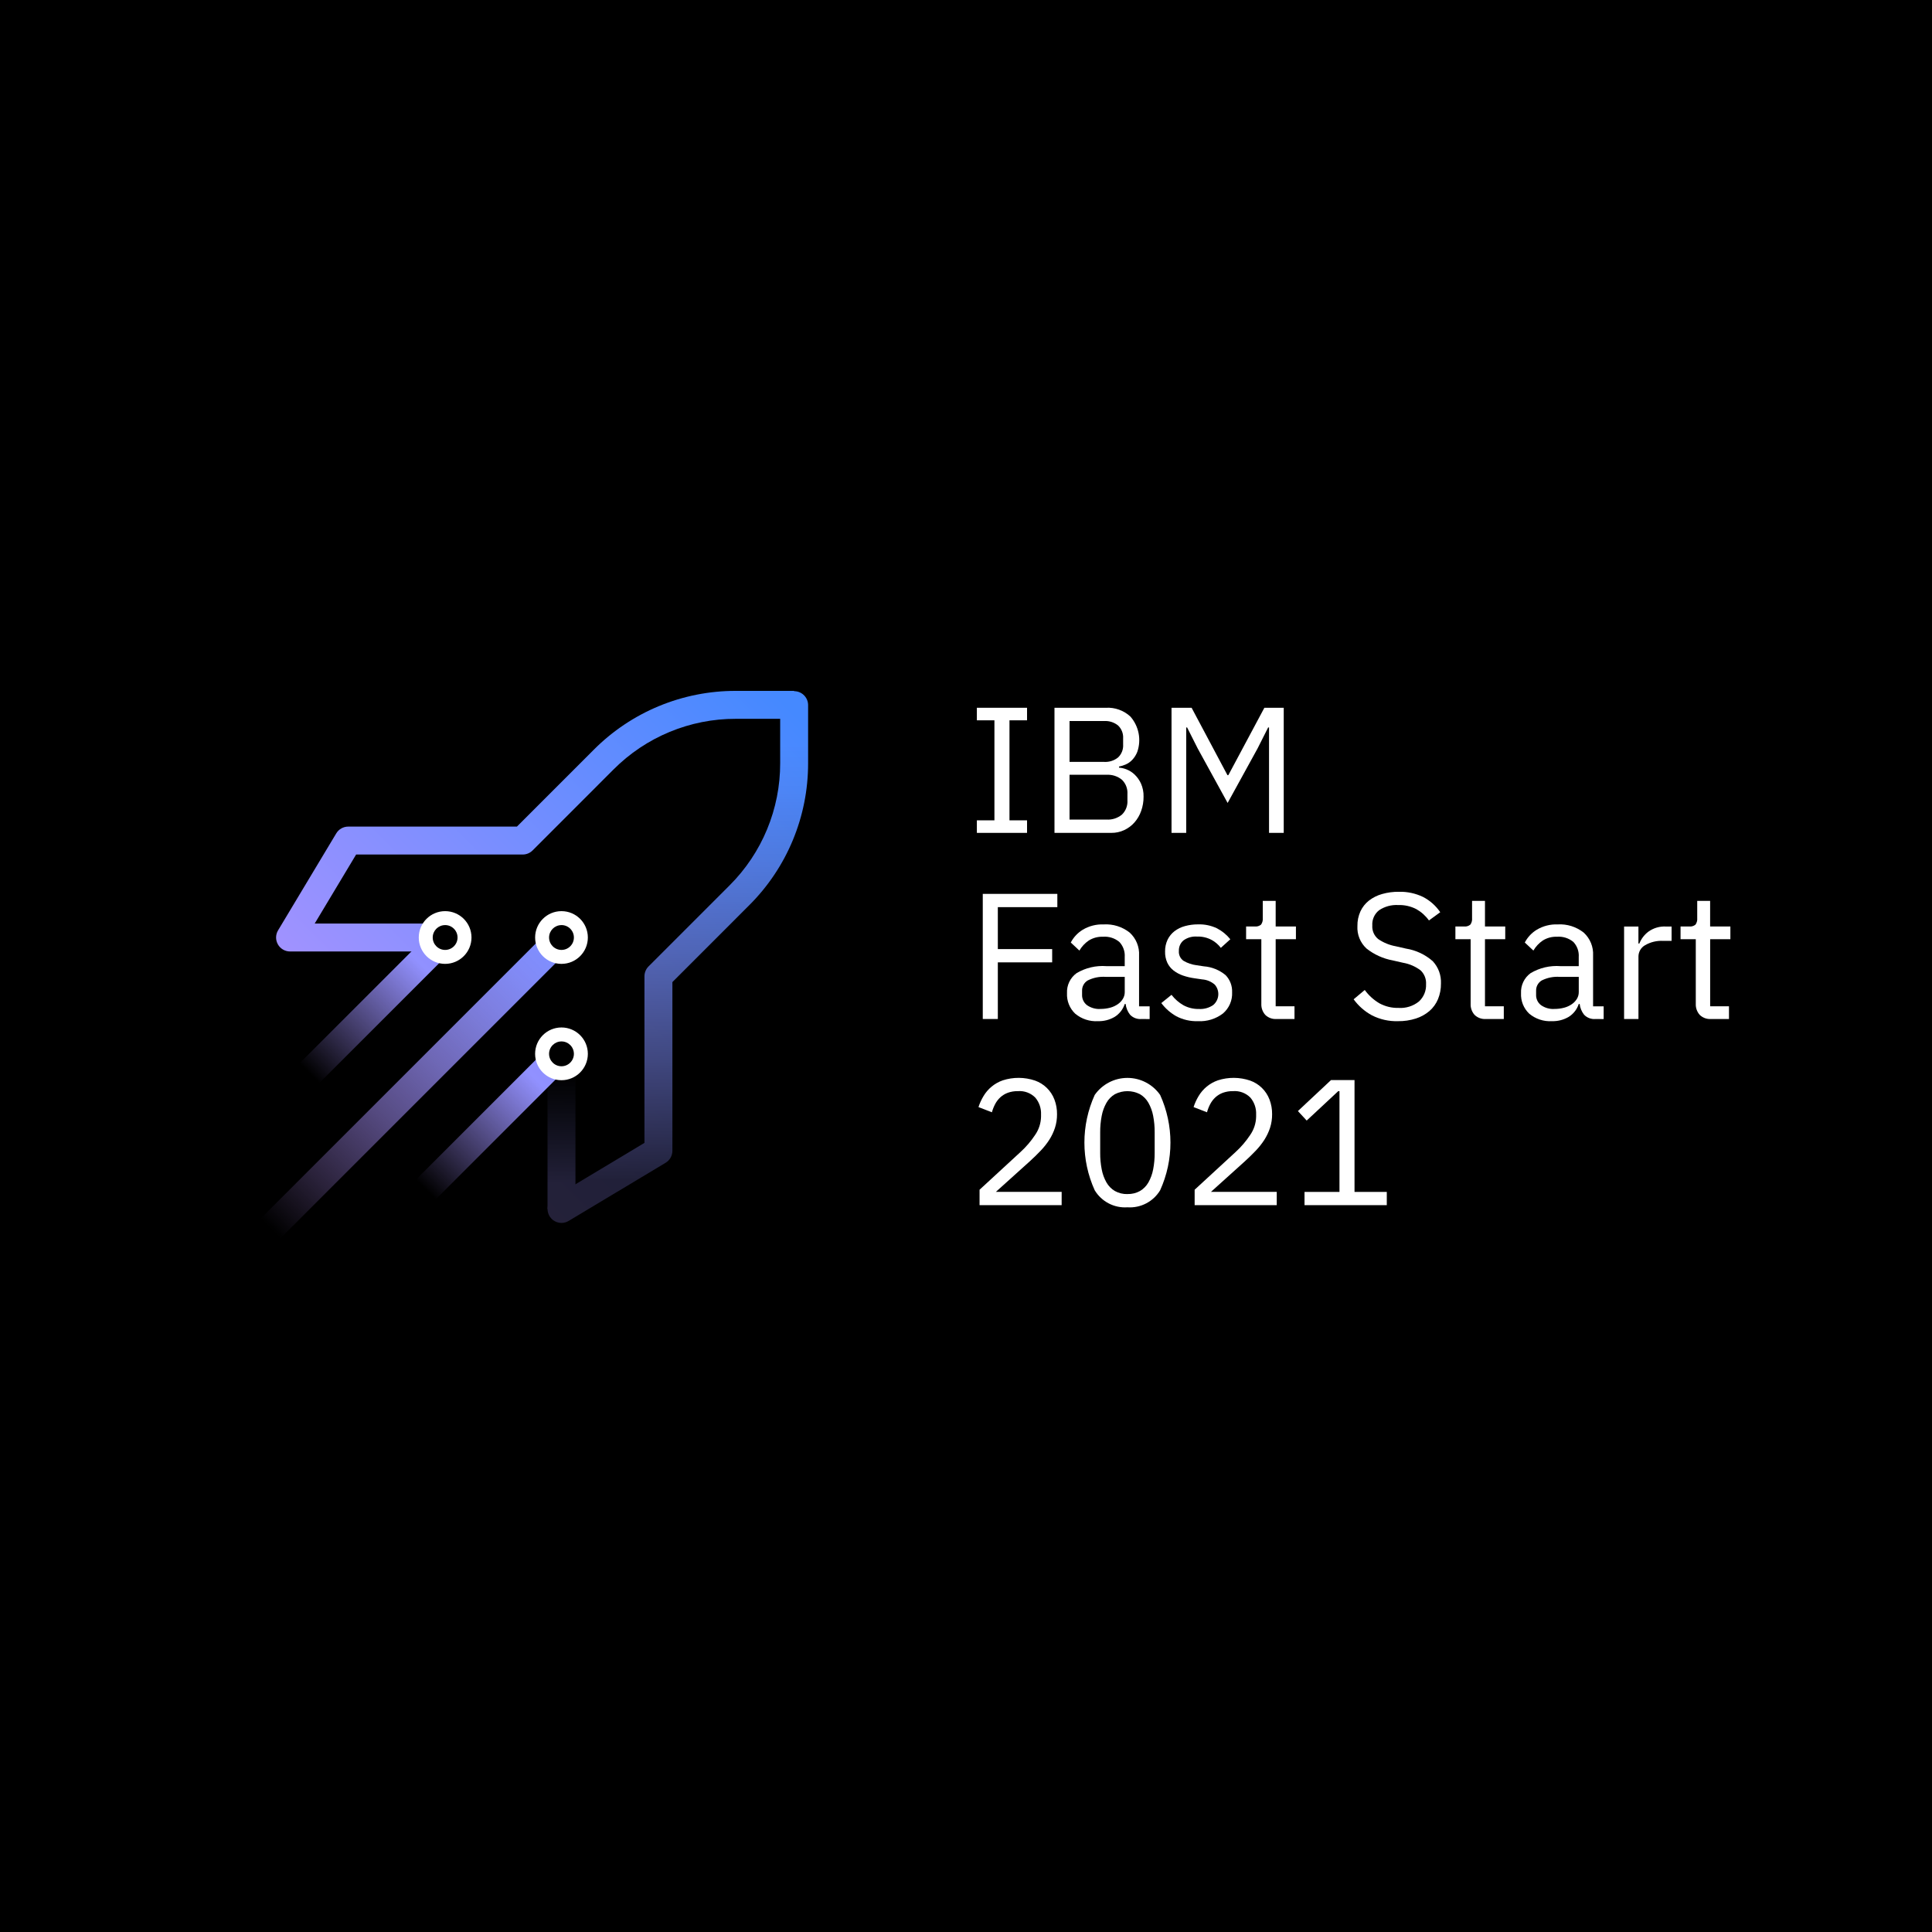
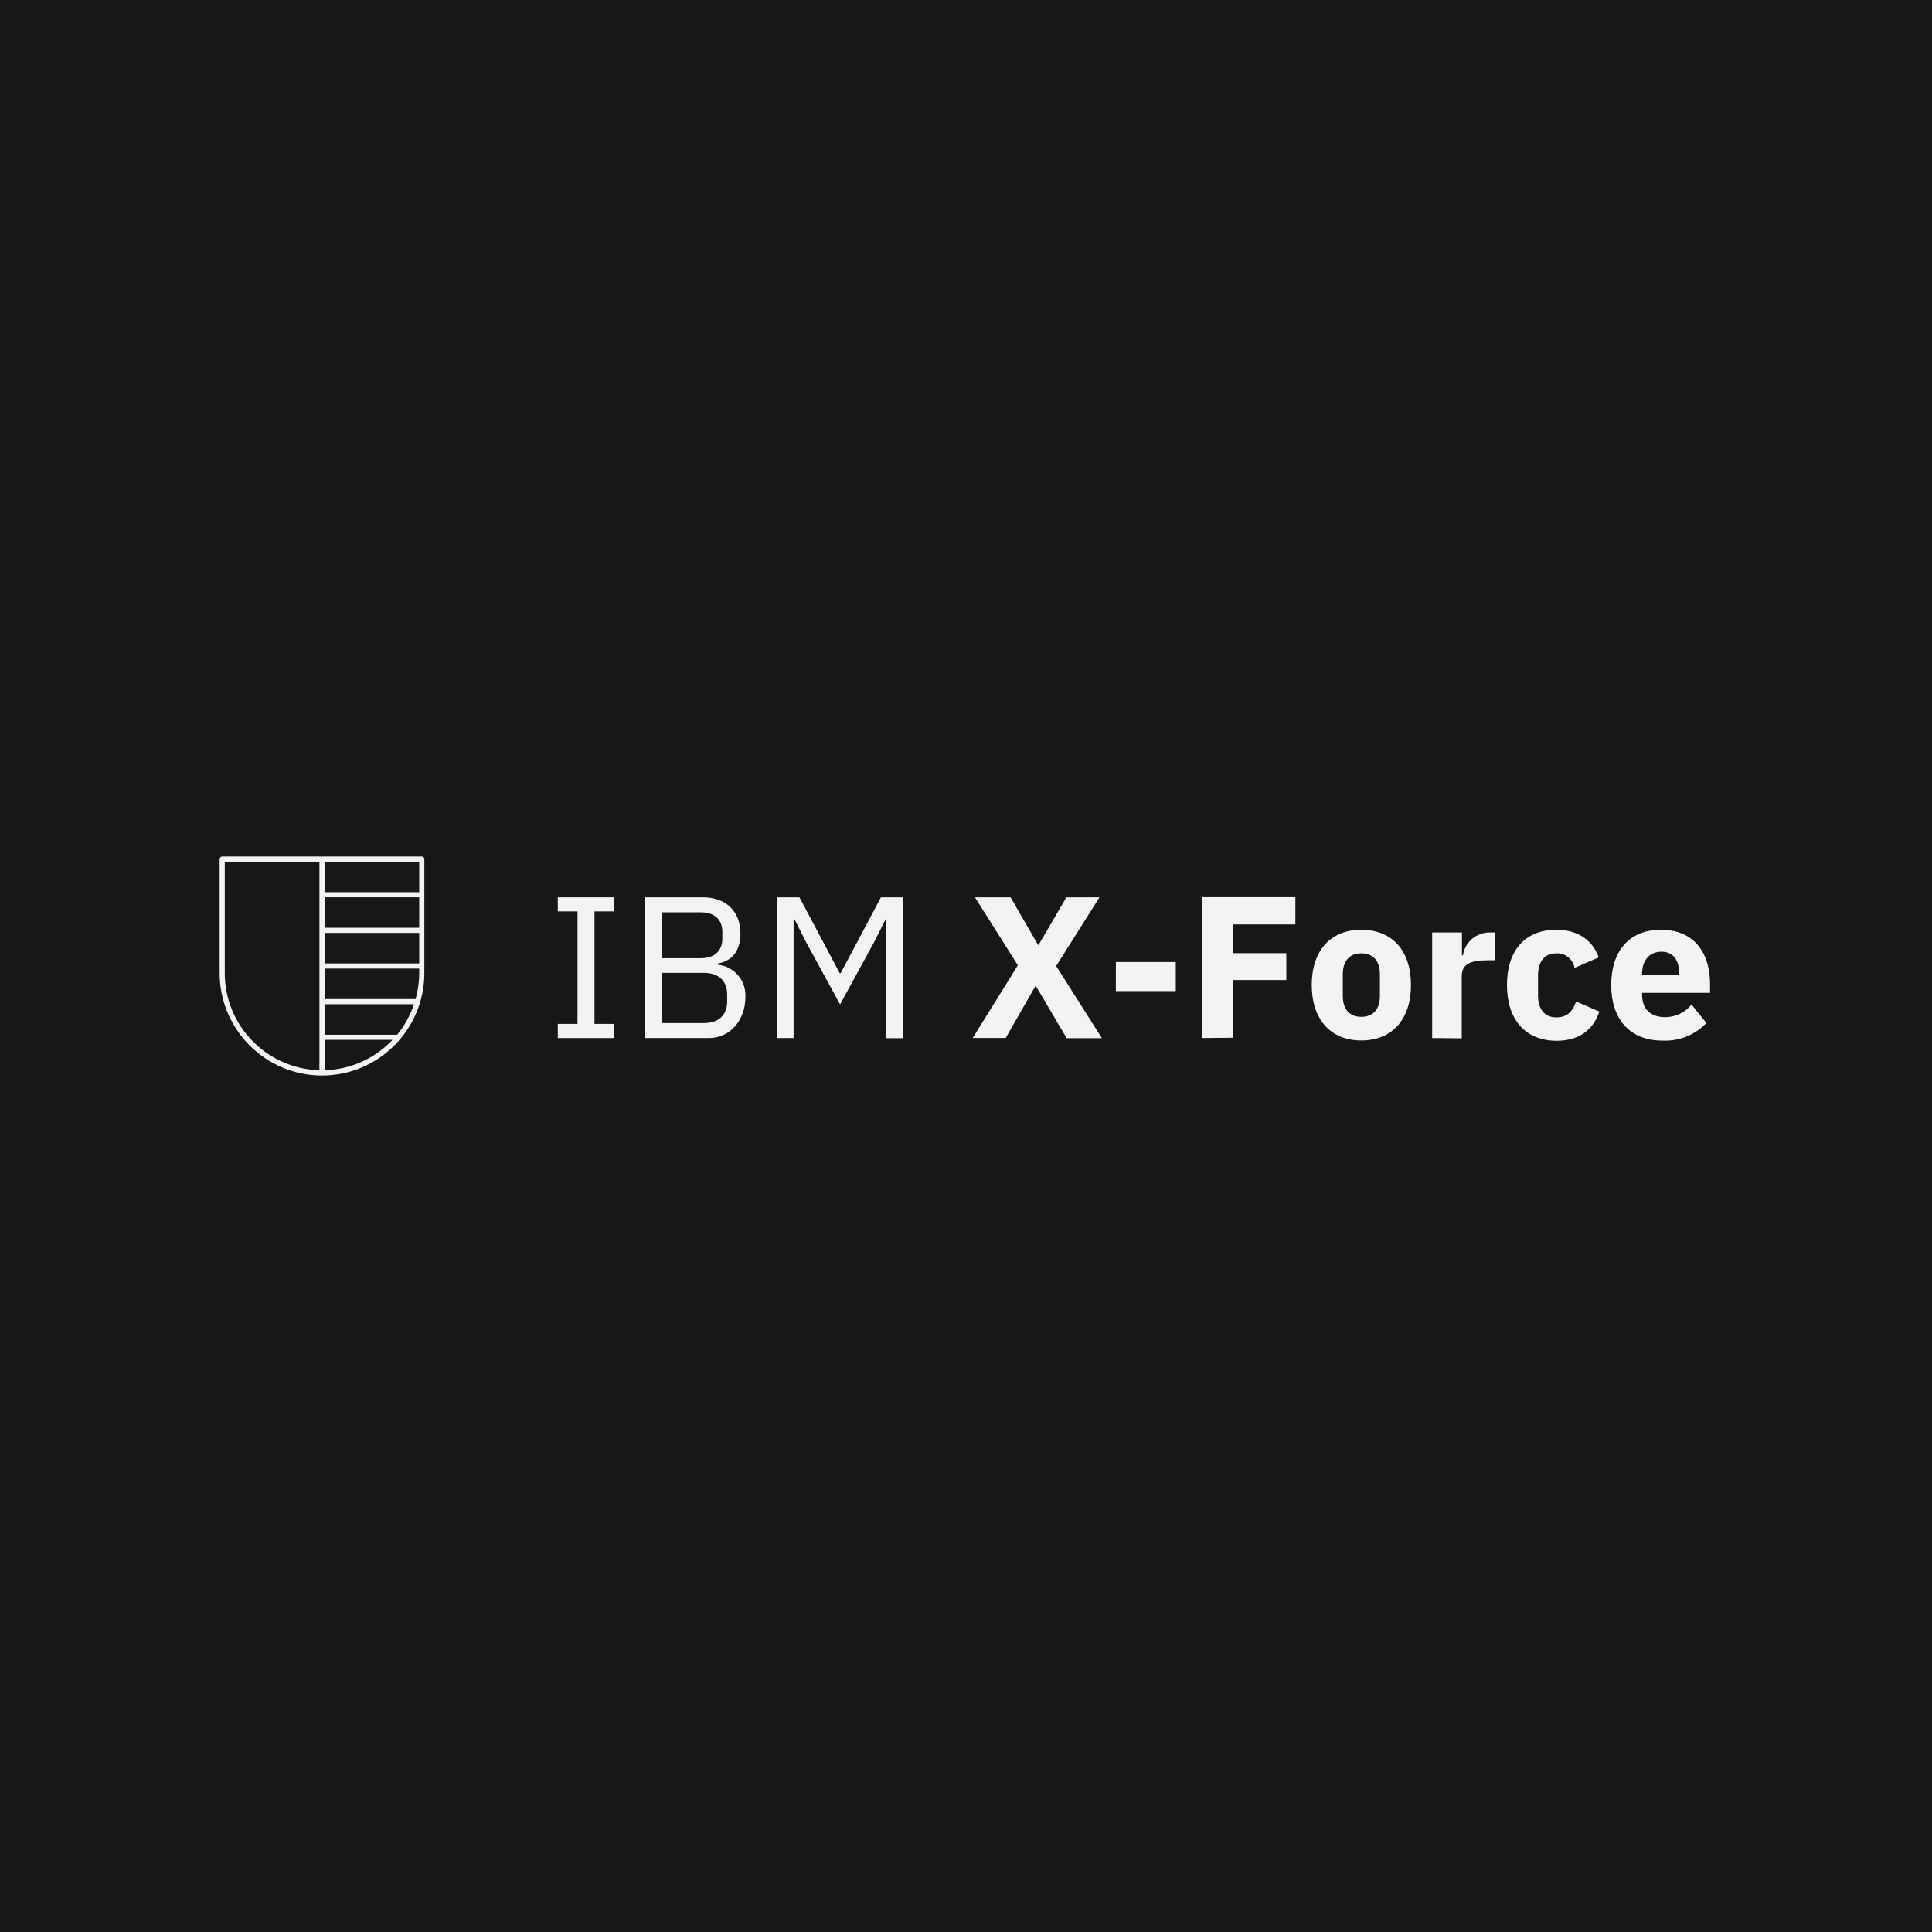
- <svg xmlns="http://www.w3.org/2000/svg" xmlns:xlink="http://www.w3.org/1999/xlink" id="b24cafb8-d05a-4b65-8b55-1b46924a4159" data-name="Layer 1" viewBox="0 0 288 288">
-   <defs>
-     <linearGradient id="f1aefed0-164f-403c-8d23-5d4c1ddb290e" x1="83.7" y1="180.217" x2="83.7" y2="159.979" gradientUnits="userSpaceOnUse">
-       <stop offset="0.19" stop-color="#393939" />
-       <stop offset="1" />
-     </linearGradient>
-     <linearGradient id="fbe9f0af-2e6d-4407-9891-bd6aed0e736b" x1="63.471" y1="177.329" x2="81.661" y2="159.138" gradientTransform="translate(140.213 -2.037) rotate(45)" gradientUnits="userSpaceOnUse">
-       <stop offset="0" />
-       <stop offset="0.9" stop-color="#fff" />
-     </linearGradient>
-     <linearGradient id="f1d5e321-f61f-4772-a1ca-ab439721ac5c" x1="46.127" y1="159.977" x2="64.32" y2="141.784" gradientTransform="translate(122.863 5.143) rotate(45)" xlink:href="#fbe9f0af-2e6d-4407-9891-bd6aed0e736b" />
-     <linearGradient id="fd5f140b-589a-426f-86b4-6bdfba023a3a" x1="41.156" y1="122.412" x2="118.383" y2="122.412" gradientUnits="userSpaceOnUse">
-       <stop offset="0.5" stop-color="#fff" />
-       <stop offset="0.9" stop-color="#fff" />
-     </linearGradient>
-     <linearGradient id="ec465e62-978f-4ef4-86bd-ff94ca34b730" x1="40.351" y1="183.104" x2="81.668" y2="141.787" gradientTransform="translate(132.735 4.439) rotate(45)" gradientUnits="userSpaceOnUse">
-       <stop offset="0" />
-       <stop offset="0.17" stop-color="#393939" />
-       <stop offset="0.397" stop-color="#7f7f7f" />
-       <stop offset="0.602" stop-color="#b6b6b6" />
-       <stop offset="0.777" stop-color="#dedede" />
-       <stop offset="0.915" stop-color="#f6f6f6" />
-       <stop offset="1" stop-color="#fff" />
-     </linearGradient>
-     <linearGradient id="ed7613b6-7ce0-451c-bf4f-b56211c5a8b4" x1="101.042" y1="182.298" x2="101.042" y2="102.989" gradientUnits="userSpaceOnUse">
-       <stop offset="0.08" stop-color="#393939" />
-       <stop offset="0.305" stop-color="#7f7f7f" />
-       <stop offset="0.507" stop-color="#b6b6b6" />
-       <stop offset="0.679" stop-color="#dedede" />
-       <stop offset="0.816" stop-color="#f6f6f6" />
-       <stop offset="0.9" stop-color="#fff" />
-     </linearGradient>
-     <mask id="fb006474-3038-4d04-b25f-6bf3e2a52f82" x="34.562" y="96.399" width="92.488" height="92.488" maskUnits="userSpaceOnUse">
-       <g>
-         <rect x="81.619" y="159.979" width="4.163" height="20.237" fill="url(#f1aefed0-164f-403c-8d23-5d4c1ddb290e)" />
-         <rect x="59.704" y="166.152" width="25.725" height="4.163" transform="translate(-97.705 100.586) rotate(-45)" fill="url(#fbe9f0af-2e6d-4407-9891-bd6aed0e736b)" />
-         <rect x="42.359" y="148.799" width="25.729" height="4.163" transform="translate(-90.514 83.241) rotate(-45)" fill="url(#f1d5e321-f61f-4772-a1ca-ab439721ac5c)" />
-         <path d="M63.473,141.835H43.237a2.081,2.081,0,0,1-1.784-3.153l8.671-14.451a2.077,2.077,0,0,1,1.783-1.011h25.15L88.5,111.774a29.8,29.8,0,0,1,21.208-8.785h8.671v4.163h-8.671a25.663,25.663,0,0,0-18.264,7.565L79.392,126.774a2.09,2.09,0,0,1-1.472.609H53.086l-6.174,10.289H63.473Z" fill="url(#fd5f140b-589a-426f-86b4-6bdfba023a3a)" />
-         <rect x="31.794" y="160.364" width="58.431" height="4.163" transform="translate(-96.997 90.719) rotate(-45)" fill="url(#ec465e62-978f-4ef4-86bd-ff94ca34b730)" />
-         <path d="M83.7,182.3a2.081,2.081,0,0,1-1.073-3.865l13.441-8.066V145.534a2.088,2.088,0,0,1,.609-1.472l12.057-12.057a25.658,25.658,0,0,0,7.566-18.264V105.07a2.082,2.082,0,0,1,4.163,0v8.671a29.8,29.8,0,0,1-8.785,21.208L100.233,146.4v25.15a2.082,2.082,0,0,1-1.01,1.784L84.771,182A2.066,2.066,0,0,1,83.7,182.3Z" fill="url(#ed7613b6-7ce0-451c-bf4f-b56211c5a8b4)" />
-       </g>
-     </mask>
-     <linearGradient id="b883f07c-6815-4926-9255-ce7670f1979a" x1="-5326.887" y1="-1360.562" x2="-5234.399" y2="-1453.05" gradientTransform="matrix(1, 0, 0, -1, 5361.449, -1264.162)" gradientUnits="userSpaceOnUse">
-       <stop offset="0.1" stop-color="#be95ff" />
-       <stop offset="0.9" stop-color="#4589ff" />
-     </linearGradient>
-   </defs>
-   <rect width="288" height="288" />
-   <g>
-     <path d="M145.62,124.156v-1.87h2.618v-14.91H145.62v-1.87H153.1v1.87h-2.619v14.91H153.1v1.87Z" fill="#fff" />
-     <path d="M157.189,105.506h7.668a4.959,4.959,0,0,1,3.648,1.309,5.336,5.336,0,0,1,1.029,5.264,3.7,3.7,0,0,1-.748,1.189,3.041,3.041,0,0,1-.989.695,4.606,4.606,0,0,1-.989.307v.161a3.761,3.761,0,0,1,1.136.266,3.682,3.682,0,0,1,1.189.762,4.362,4.362,0,0,1,.949,1.336,4.564,4.564,0,0,1,.387,1.964,6.174,6.174,0,0,1-.361,2.137,5.216,5.216,0,0,1-1,1.71,4.653,4.653,0,0,1-1.523,1.136,4.455,4.455,0,0,1-1.924.414h-8.47Zm2.245,8.069h5.156a3.019,3.019,0,0,0,2.085-.668,2.446,2.446,0,0,0,.748-1.924v-.908a2.449,2.449,0,0,0-.748-1.924,3.024,3.024,0,0,0-2.085-.668h-5.156Zm0,8.6h5.53a3.3,3.3,0,0,0,2.272-.735,2.725,2.725,0,0,0,.828-2.151v-.908a2.728,2.728,0,0,0-.828-2.152,3.309,3.309,0,0,0-2.272-.734h-5.53Z" fill="#fff" />
-     <path d="M189.173,108.445h-.134l-1.576,3.126L183,119.694l-4.461-8.123-1.577-3.126h-.134v15.711h-2.191v-18.65h2.993l5.344,10.047h.133l5.371-10.047h2.886v18.65h-2.191Z" fill="#fff" />
-     <path d="M146.5,151.9v-18.65h11.116v1.977h-8.871v6.252h8.1v1.978h-8.1V151.9Z" fill="#fff" />
-     <path d="M170.175,151.9a2.1,2.1,0,0,1-1.723-.641,3.171,3.171,0,0,1-.655-1.6h-.133a3.57,3.57,0,0,1-1.5,1.924,4.648,4.648,0,0,1-2.484.641,4.835,4.835,0,0,1-3.407-1.122,3.941,3.941,0,0,1-1.216-3.046,3.479,3.479,0,0,1,1.429-2.993,7.6,7.6,0,0,1,4.449-1.042h2.726v-1.363a2.982,2.982,0,0,0-.8-2.244,3.417,3.417,0,0,0-2.458-.775,3.7,3.7,0,0,0-2.1.561,4.616,4.616,0,0,0-1.4,1.5l-1.283-1.2a4.868,4.868,0,0,1,1.79-1.91,5.643,5.643,0,0,1,3.1-.789,5.7,5.7,0,0,1,3.9,1.226,4.318,4.318,0,0,1,1.389,3.414v7.571h1.577v1.9Zm-6.145-1.5a5.436,5.436,0,0,0,1.47-.187,3.6,3.6,0,0,0,1.148-.534,2.635,2.635,0,0,0,.748-.8,1.916,1.916,0,0,0,.268-.988v-2.272h-2.832a5.185,5.185,0,0,0-2.686.534,1.727,1.727,0,0,0-.842,1.55v.562a1.869,1.869,0,0,0,.735,1.576A3.2,3.2,0,0,0,164.03,150.407Z" fill="#fff" />
-     <path d="M178.565,152.224a6.45,6.45,0,0,1-3.22-.735,7.324,7.324,0,0,1-2.231-1.964l1.523-1.229a5.975,5.975,0,0,0,1.791,1.563,4.653,4.653,0,0,0,2.3.548,3.4,3.4,0,0,0,2.124-.588,2.136,2.136,0,0,0,.24-3.033,3.18,3.18,0,0,0-1.883-.788l-1.1-.16a9.235,9.235,0,0,1-1.764-.414,4.953,4.953,0,0,1-1.4-.748,3.232,3.232,0,0,1-.935-1.162,3.8,3.8,0,0,1-.334-1.658,3.99,3.99,0,0,1,.374-1.776,3.584,3.584,0,0,1,1.029-1.269,4.524,4.524,0,0,1,1.563-.762,7.234,7.234,0,0,1,1.951-.254,6.09,6.09,0,0,1,2.819.588,6.326,6.326,0,0,1,1.99,1.63l-1.416,1.283a4.24,4.24,0,0,0-1.336-1.163,4.3,4.3,0,0,0-2.217-.521,3.063,3.063,0,0,0-2.018.575,1.938,1.938,0,0,0-.681,1.563,1.638,1.638,0,0,0,.681,1.47,5.111,5.111,0,0,0,1.964.668l1.069.16a5.74,5.74,0,0,1,3.26,1.322,3.48,3.48,0,0,1,.961,2.552,3.9,3.9,0,0,1-1.362,3.153A5.626,5.626,0,0,1,178.565,152.224Z" fill="#fff" />
-     <path d="M190.3,151.9a2.187,2.187,0,0,1-1.7-.626,2.329,2.329,0,0,1-.575-1.64v-9.624h-2.271v-1.9h1.283a1.256,1.256,0,0,0,.948-.281,1.457,1.457,0,0,0,.254-.975v-2.565h1.924v3.821h3.019v1.9h-3.019v9.993h2.805v1.9Z" fill="#fff" />
-     <path d="M208.385,152.224a8.021,8.021,0,0,1-3.875-.869,8.21,8.21,0,0,1-2.725-2.391l1.656-1.389a7.274,7.274,0,0,0,2.191,1.99,5.645,5.645,0,0,0,2.833.682,4.392,4.392,0,0,0,3.059-.962,3.3,3.3,0,0,0,1.056-2.565,2.629,2.629,0,0,0-.8-2.058,6.043,6.043,0,0,0-2.645-1.148l-1.523-.348a8.849,8.849,0,0,1-3.915-1.777,4.23,4.23,0,0,1-1.349-3.353,5.07,5.07,0,0,1,.454-2.191,4.4,4.4,0,0,1,1.269-1.6,5.727,5.727,0,0,1,1.951-.974,8.817,8.817,0,0,1,2.5-.334,7.842,7.842,0,0,1,3.621.774,6.959,6.959,0,0,1,2.551,2.272l-1.683,1.228a5.817,5.817,0,0,0-1.87-1.683,5.507,5.507,0,0,0-2.726-.615,4.645,4.645,0,0,0-2.819.762,2.66,2.66,0,0,0-1.029,2.285,2.407,2.407,0,0,0,.869,2.017,6.718,6.718,0,0,0,2.632,1.082l1.523.347a7.925,7.925,0,0,1,3.981,1.87,4.575,4.575,0,0,1,1.229,3.341,5.912,5.912,0,0,1-.441,2.325,4.774,4.774,0,0,1-1.269,1.763,5.9,5.9,0,0,1-2.017,1.122A8.361,8.361,0,0,1,208.385,152.224Z" fill="#fff" />
-     <path d="M221.5,151.9a2.19,2.19,0,0,1-1.7-.626,2.333,2.333,0,0,1-.575-1.64v-9.624h-2.271v-1.9h1.283a1.255,1.255,0,0,0,.948-.281,1.452,1.452,0,0,0,.254-.975v-2.565h1.924v3.821h3.02v1.9h-3.02v9.993h2.806v1.9Z" fill="#fff" />
-     <path d="M237.856,151.9a2.1,2.1,0,0,1-1.723-.641,3.171,3.171,0,0,1-.655-1.6h-.134a3.564,3.564,0,0,1-1.5,1.924,4.654,4.654,0,0,1-2.485.641,4.832,4.832,0,0,1-3.406-1.122,3.941,3.941,0,0,1-1.216-3.046,3.479,3.479,0,0,1,1.429-2.993,7.6,7.6,0,0,1,4.449-1.042h2.725v-1.363a2.981,2.981,0,0,0-.8-2.244,3.42,3.42,0,0,0-2.459-.775,3.7,3.7,0,0,0-2.1.561,4.627,4.627,0,0,0-1.4,1.5l-1.282-1.2a4.861,4.861,0,0,1,1.79-1.91,5.64,5.64,0,0,1,3.1-.789,5.706,5.706,0,0,1,3.9,1.226,4.318,4.318,0,0,1,1.389,3.414v7.571h1.577v1.9Zm-6.146-1.5a5.431,5.431,0,0,0,1.47-.187,3.607,3.607,0,0,0,1.149-.534,2.635,2.635,0,0,0,.748-.8,1.915,1.915,0,0,0,.267-.988v-2.272h-2.832a5.181,5.181,0,0,0-2.685.534,1.727,1.727,0,0,0-.842,1.55v.562a1.866,1.866,0,0,0,.735,1.576A3.2,3.2,0,0,0,231.71,150.407Z" fill="#fff" />
-     <path d="M242.1,151.9V138.116h2.138v2.538h.134a4.158,4.158,0,0,1,1.336-1.763,4.1,4.1,0,0,1,2.645-.775h.829v2.138H247.93a4.827,4.827,0,0,0-2.712.654,1.932,1.932,0,0,0-.976,1.644V151.9Z" fill="#fff" />
-     <path d="M255.063,151.9a2.189,2.189,0,0,1-1.7-.626,2.329,2.329,0,0,1-.575-1.64v-9.624h-2.271v-1.9H251.8a1.255,1.255,0,0,0,.948-.281,1.457,1.457,0,0,0,.254-.975v-2.565h1.924v3.821h3.019v1.9H254.93v9.993h2.805v1.9Z" fill="#fff" />
-     <path d="M158.258,179.651H146.021v-2.3l6.092-5.612a13.55,13.55,0,0,0,2.191-2.559,4.944,4.944,0,0,0,.882-2.72v-.321a3.664,3.664,0,0,0-.855-2.52,3.289,3.289,0,0,0-2.592-.965,4.239,4.239,0,0,0-1.5.241,3.4,3.4,0,0,0-1.109.668,3.778,3.778,0,0,0-.775,1,6.185,6.185,0,0,0-.494,1.243l-2-.775a7.865,7.865,0,0,1,.735-1.616,5.413,5.413,0,0,1,2.886-2.37,7.673,7.673,0,0,1,4.8.031,4.8,4.8,0,0,1,2.9,2.83,5.956,5.956,0,0,1,.387,2.19,6.448,6.448,0,0,1-.307,2.028,7.927,7.927,0,0,1-.841,1.776,10.865,10.865,0,0,1-1.3,1.642q-.762.8-1.643,1.6l-5.024,4.526h9.806Z" fill="#fff" />
-     <path d="M168.064,179.972a5.277,5.277,0,0,1-4.876-2.538,17.2,17.2,0,0,1,0-14.215,5.953,5.953,0,0,1,9.752,0,17.2,17.2,0,0,1,0,14.215A5.277,5.277,0,0,1,168.064,179.972Zm0-1.977a3.649,3.649,0,0,0,1.871-.453,3.465,3.465,0,0,0,1.255-1.277,6.336,6.336,0,0,0,.708-1.945,12.43,12.43,0,0,0,.227-2.476v-3.035a12.434,12.434,0,0,0-.227-2.477,6.314,6.314,0,0,0-.708-1.943,3.463,3.463,0,0,0-1.255-1.279,4.088,4.088,0,0,0-3.741,0,3.466,3.466,0,0,0-1.256,1.279,6.314,6.314,0,0,0-.708,1.943,12.508,12.508,0,0,0-.227,2.477v3.035a12.505,12.505,0,0,0,.227,2.476,6.336,6.336,0,0,0,.708,1.945,3.468,3.468,0,0,0,1.256,1.277A3.641,3.641,0,0,0,168.064,178Z" fill="#fff" />
-     <path d="M190.322,179.651H178.084v-2.3l6.092-5.612a13.513,13.513,0,0,0,2.191-2.559,4.944,4.944,0,0,0,.882-2.72v-.321a3.66,3.66,0,0,0-.855-2.52,3.286,3.286,0,0,0-2.592-.965,4.233,4.233,0,0,0-1.5.241,3.384,3.384,0,0,0-1.109.668,3.737,3.737,0,0,0-.775,1,6.069,6.069,0,0,0-.494,1.243l-2-.775a7.865,7.865,0,0,1,.735-1.616,5.406,5.406,0,0,1,2.885-2.37,7.673,7.673,0,0,1,4.8.031,4.8,4.8,0,0,1,2.9,2.83,5.956,5.956,0,0,1,.387,2.19,6.477,6.477,0,0,1-.307,2.028,7.93,7.93,0,0,1-.842,1.776,10.74,10.74,0,0,1-1.3,1.642q-.762.8-1.643,1.6l-5.023,4.526h9.806Z" fill="#fff" />
-     <path d="M194.463,179.651v-1.977h5.21V162.657h-.187l-4.7,4.383-1.309-1.417L198.417,161h3.5v16.673h4.81v1.977Z" fill="#fff" />
-   </g>
-   <g>
-     <g mask="url(#fb006474-3038-4d04-b25f-6bf3e2a52f82)">
-       <rect id="b42be43d-5be5-4672-8ee9-8227a4a931a8" data-name="hexagon" x="34.562" y="96.399" width="92.488" height="92.488" transform="translate(-61.838 223.449) rotate(-90)" fill="url(#b883f07c-6815-4926-9255-ce7670f1979a)" />
-     </g>
-     <path d="M66.354,143.683a3.93,3.93,0,1,1,3.931-3.93A3.934,3.934,0,0,1,66.354,143.683Zm0-5.78a1.85,1.85,0,1,0,1.851,1.85A1.852,1.852,0,0,0,66.354,137.9Z" fill="#fff" />
-     <path d="M83.7,143.683a3.93,3.93,0,1,1,3.93-3.93A3.933,3.933,0,0,1,83.7,143.683Zm0-5.78a1.85,1.85,0,1,0,1.85,1.85A1.852,1.852,0,0,0,83.7,137.9Z" fill="#fff" />
-     <path d="M83.7,161.025a3.931,3.931,0,1,1,3.93-3.93A3.934,3.934,0,0,1,83.7,161.025Zm0-5.781a1.851,1.851,0,1,0,1.85,1.851A1.852,1.852,0,0,0,83.7,155.244Z" fill="#fff" />
+ <svg xmlns="http://www.w3.org/2000/svg" viewBox="0 0 288 288">
+   <g fill="none" fill-rule="evenodd">
+     <path fill="#171717" d="M0 0h288v288H0z" />
+     <path fill="#F3F3F3" d="M83.15 154.74v-2.11h2.94v-16.77h-2.94v-2.1h8.41v2.1h-2.94v16.77h2.94v2.11z" />
+     <path d="M96.17 133.76h8.62c3.46 0 5.59 2.13 5.59 5.41 0 3.28-2 4.24-3.39 4.45v.18a4.58 4.58 0 014.12 4.87c0 3.45-2.32 6.07-5.42 6.07h-9.52v-20.98zm2.52 9.08h5.8c2 0 3.19-1.06 3.19-2.92v-1c0-1.87-1.2-2.92-3.19-2.92h-5.8v6.84zm0 9.67h6.22c2.17 0 3.49-1.14 3.49-3.24v-1c0-2.11-1.32-3.25-3.49-3.25h-6.22v7.49z" fill="#F3F3F3" fill-rule="nonzero" />
+     <path fill="#F3F3F3" d="M115.8 133.76h3.37l6 11.3h.15l6-11.3h3.25v21h-2.47v-17.7h-.1l-1.77 3.52-5 9.14-5-9.14-1.78-3.52h-.15v17.68h-2.5zm35.93 10.13l-6.4-10.13h5.32l4.08 7.09h.09l4.15-7.09h4.93L157.44 144l6.82 10.76H159l-4.57-7.76h-.09l-4.42 7.73H145zm14.61 3.85v-4.33h8.93v4.33zm12.84 7v-21h13.92v4.06h-9.35v4.29h8v4h-8v8.6z" />
+     <path d="M195.54 146.83c0-5.08 2.76-8.23 7.39-8.23s7.4 3.15 7.4 8.23-2.77 8.27-7.4 8.27c-4.63 0-7.39-3.19-7.39-8.27zm10.16 1.63v-3.22c0-2-1-3.13-2.77-3.13s-2.76 1.15-2.76 3.13v3.22c0 2 1 3.12 2.76 3.12 1.76 0 2.77-1.14 2.77-3.12z" fill="#F3F3F3" fill-rule="nonzero" />
+     <path d="M213.49 154.74V139h4.44v3.42h.15a4 4 0 014-3.42h.78v4.15h-1.11c-2.58 0-3.85.57-3.85 2.4v9.23l-4.41-.04zm11.15-7.91c0-5.05 2.62-8.23 7.36-8.23 3.19 0 5.39 1.53 6.32 4.12l-3.61 1.56a2.62 2.62 0 00-2.71-2.17c-1.8 0-2.73 1.3-2.73 3.28v3c0 2 .93 3.27 2.73 3.27 1.8 0 2.5-1.11 2.95-2.37l3.46 1.5c-1 3-3.31 4.36-6.41 4.36-4.74-.05-7.36-3.27-7.36-8.32z" fill="#F3F3F3" />
+     <path d="M240.18 146.83c0-5 2.65-8.23 7.4-8.23 5.23 0 7.33 3.78 7.33 8.05V148h-10.13v.24c0 2.07 1.12 3.39 3.49 3.39a5 5 0 003.88-1.89l2.22 2.76a8.51 8.51 0 01-6.61 2.62c-4.84-.02-7.58-3.24-7.58-8.29zm4.6-1.71v.24h5.53v-.27c0-1.92-.87-3.22-2.64-3.22s-2.89 1.3-2.89 3.25z" fill="#F3F3F3" fill-rule="nonzero" />
+     <path d="M31 161h34v-34H31z" />
+     <path d="M61.953 148.93h-13.57v-4.547h14.11v.68c0 1.34-.198 2.634-.54 3.868zm-13.57 10.604v-4.525h10.13a14.427 14.427 0 01-10.13 4.525zm-14.876-14.472v-16.616h14.11v31.088c-7.813-.205-14.11-6.608-14.11-14.472zm14.875-6.757h14.11v-4.547h-14.11v4.547zm0 5.312h14.11v-4.546h-14.11v4.546zm0 6.08H61.72a14.483 14.483 0 01-2.515 4.546H48.382v-4.546zm0-16.705h14.11v-4.546h-14.11v4.546zm14.493-5.312h-29.75a.382.382 0 00-.383.382v17c0 8.413 6.845 15.259 15.258 15.259s15.257-6.846 15.257-15.259v-17a.382.382 0 00-.382-.382z" fill="#F3F3F3" />
  </g>
</svg>
